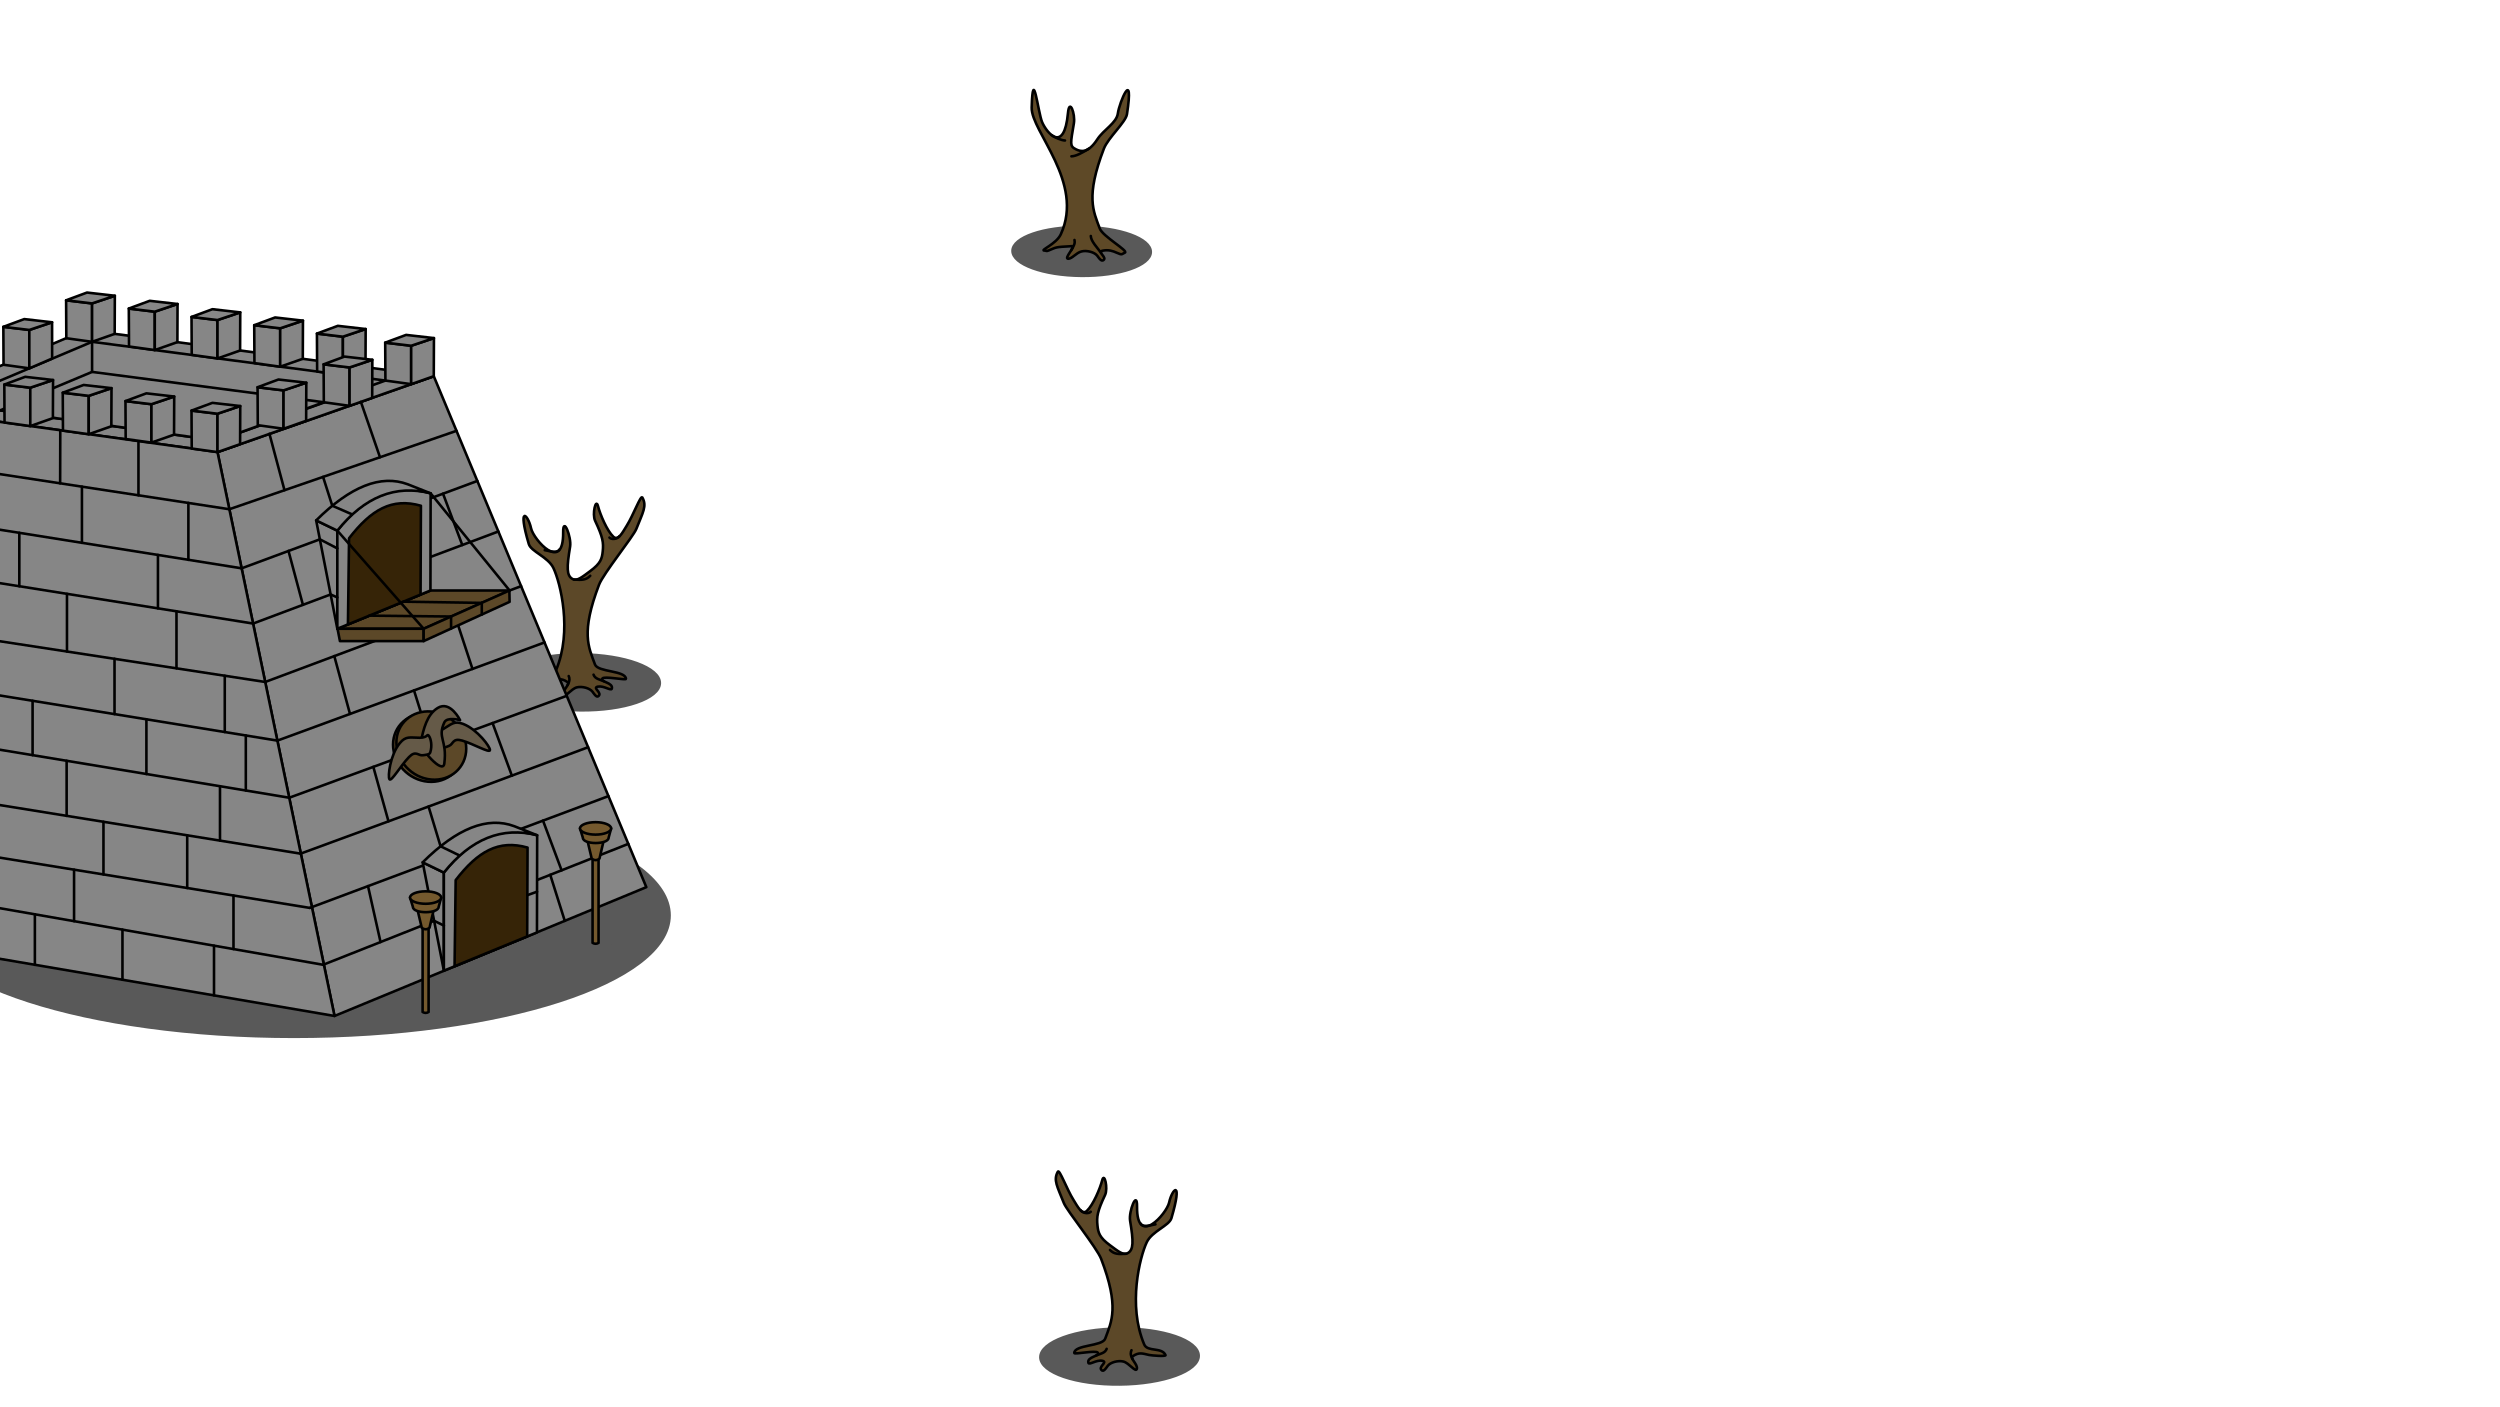
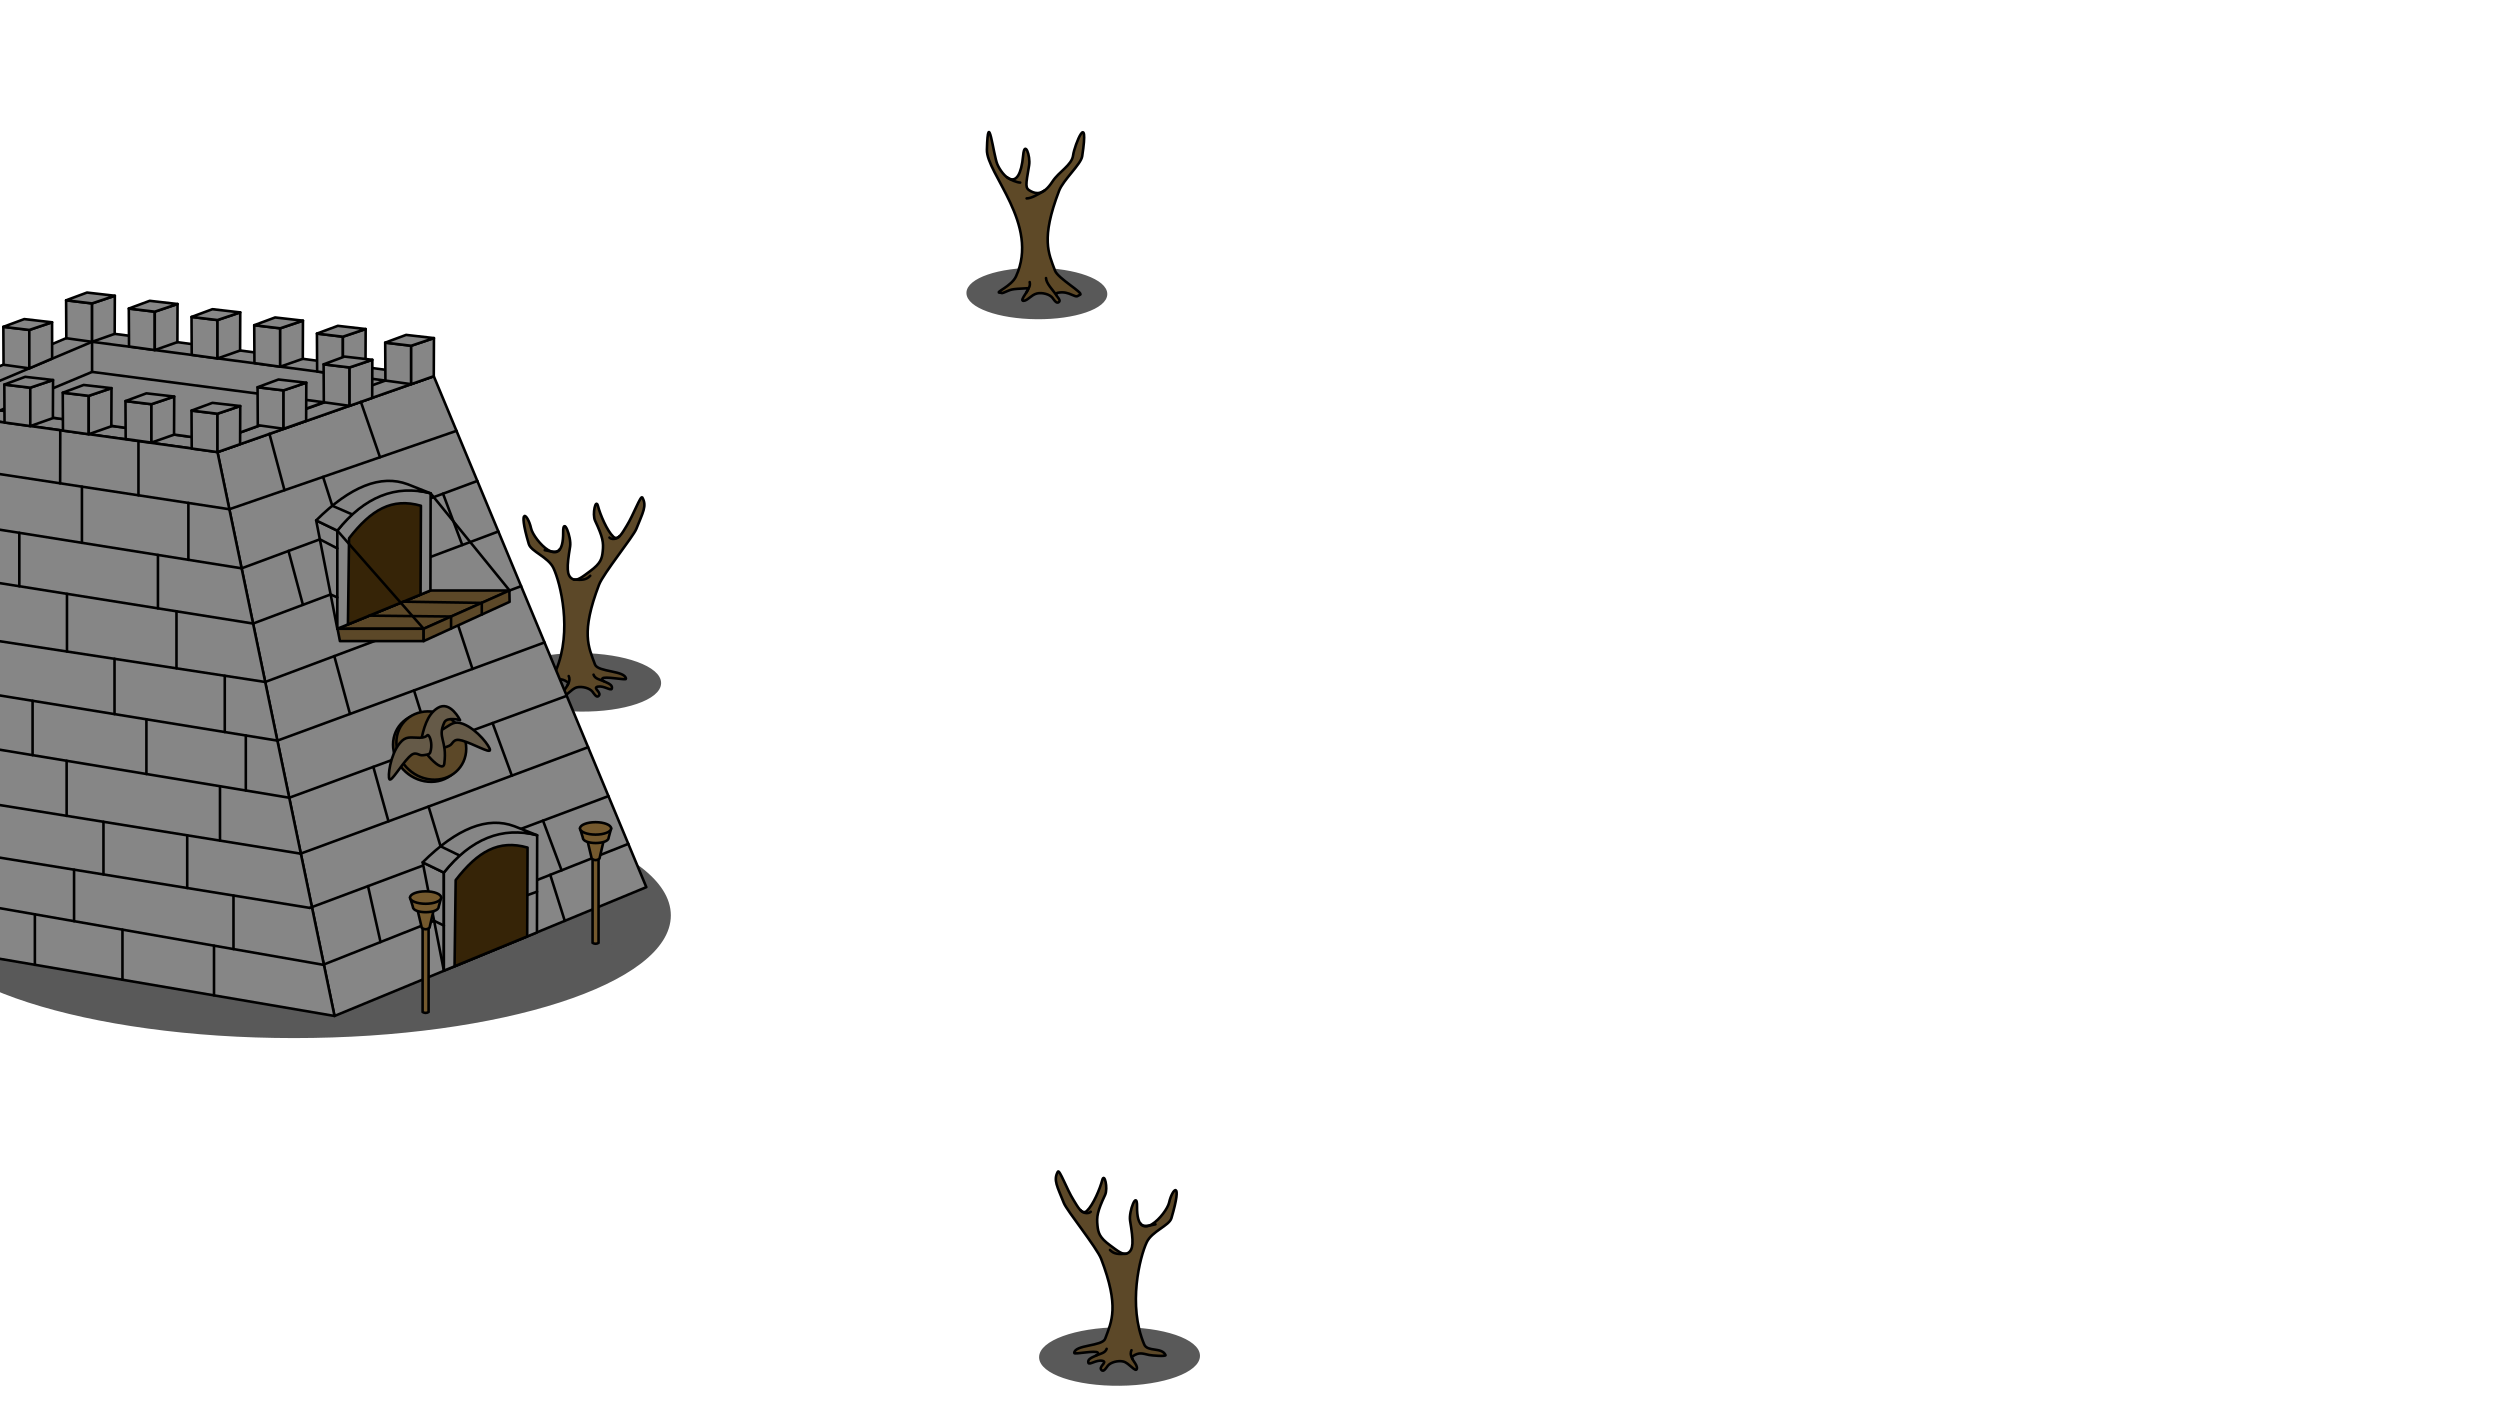
<svg xmlns="http://www.w3.org/2000/svg" viewBox="0 0 1920 1080" width="1920" height="1080">
  <defs>
    <clipPath id="artboard-sheet">
      <rect x="0" y="0" width="1920" height="1080" />
    </clipPath>
  </defs>
  <g clip-path="url(#artboard-sheet)">
    <g>
      <g transform="matrix(-0.9999491,0.01009279,0.01009279,0.9999491,1631.987,229.5887)">
        <path d="M1188.515,260.994 C1222.05,260.317 1249.484,269.39 1249.723,281.237 C1249.963,293.084 1222.917,303.257 1189.382,303.934 C1155.848,304.611 1128.414,295.538 1128.174,283.691 C1127.935,271.844 1154.981,261.671 1188.515,260.994 Z" transform="matrix(1,0,0,1,0,0)" fill="#595959" stroke-width="2" stroke="#595959" />
      </g>
      <g transform="matrix(-0.9999491,0.01009279,0.01009279,0.9999491,1631.987,229.5887)">
        <path d="M1145.004,165.058 C1139.773,152.21 1136.572,147.506 1140.161,140.973 C1141.339,138.827 1147.159,154.453 1152.379,162.584 C1155.483,167.418 1158.997,174.456 1162.73,170.88 C1167.567,166.247 1172.648,153.758 1174.292,147.179 C1175.892,140.773 1178.919,153.432 1176.606,158.472 C1170.752,171.226 1170.23,175.29 1170.975,181.95 C1171.611,187.638 1172.565,191.194 1180.791,197.111 C1186.699,201.362 1190.783,204.871 1194.191,203.13 C1199.087,200.63 1198.794,193.99 1196.005,178.144 C1194.734,170.922 1201.23,154.09 1201.228,167.158 C1201.225,198.781 1224.035,172.56 1225.837,163.826 C1228.126,152.736 1236.332,145.543 1227.717,175.824 C1226.043,181.708 1212.884,185.924 1208.933,194.562 C1203.85,205.673 1194.697,242.923 1207.8,273.021 C1210.39,278.971 1221.314,274.692 1224.273,281.041 C1224.821,282.217 1213.735,281.487 1211.604,281.041 C1206.665,280.006 1203.855,278.77 1199.083,282.167 C1196.752,283.826 1203.218,288.377 1202.333,291.833 C1201.548,294.901 1196.292,287.316 1191.917,286.292 C1187.958,285.365 1181.967,286.895 1179.828,289.888 C1179.47,290.388 1177.107,294.257 1175.75,293.417 C1171.575,290.83 1180.612,286.794 1175.767,285.888 C1171.133,285.021 1165.62,289.559 1165.068,287.561 C1163.738,282.741 1174.13,282.509 1172.262,279.689 C1170.889,277.615 1154.086,281.412 1154.133,280.139 C1154.374,273.613 1175.652,274.897 1177.8,268.888 C1182.597,255.47 1188.572,244.414 1174.064,207.609 C1170.748,199.198 1147.348,170.814 1145.004,165.058 Z" fill="#5c4828" stroke-width="2" stroke-linecap="round" stroke-linejoin="round" stroke="#000000" />
      </g>
      <g transform="matrix(-0.9999491,0.01009279,0.01009279,0.9999491,1631.987,229.5887)">
        <path d="M1171.043,281.854 C1174.602,280.332 1177.902,279.857 1178.995,276.679" fill="none" stroke-width="2" stroke-linecap="round" stroke-linejoin="round" stroke="#000000" />
      </g>
      <g transform="matrix(-0.9999491,0.01009279,0.01009279,0.9999491,1631.987,229.5887)">
        <path d="M1198.931,284.348 C1197.032,280.864 1197.419,279.129 1198.084,277.549" fill="none" stroke-width="2" stroke-linecap="round" stroke-linejoin="round" stroke="#000000" />
      </g>
      <g transform="matrix(-0.9999491,0.01009279,0.01009279,0.9999491,1631.987,229.5887)">
        <path d="M1193.28,203.47 C1187.035,204.108 1183.604,203.739 1180.791,200.699" transform="matrix(1,0,0,1,0,0)" fill="none" stroke-width="2" stroke-linecap="round" stroke-linejoin="round" stroke="#000000" />
      </g>
      <g transform="matrix(-0.9999491,0.01009279,0.01009279,0.9999491,1631.987,229.5887)">
        <path d="M1157.981,170.56 C1160.401,173.274 1164.517,172.93 1165.704,171.516" fill="none" stroke-width="2" stroke-linecap="round" stroke-linejoin="round" stroke="#000000" />
      </g>
      <g transform="matrix(-0.9999491,0.01009279,0.01009279,0.9999491,1631.987,229.5887)">
        <path d="M1215.507,180.681 C1211.115,181.621 1205.949,183.194 1204.119,180.242" transform="matrix(1,0,0,1,0,0)" fill="none" stroke-width="2" stroke-linecap="round" stroke-linejoin="round" stroke="#000000" />
      </g>
    </g>
    <g>
-       <g transform="matrix(-0.9999491,0.01009279,0.01009279,0.9999491,1371.216,-105.2202)">
+       <g transform="matrix(-0.9999491,0.01009279,0.01009279,0.9999491,1336.823,-72.89599)">
        <path d="M543.143,274.084 C572.433,273.531 596.383,281.486 596.579,291.833 C596.774,302.181 573.141,311.035 543.852,311.588 C514.563,312.142 490.612,304.186 490.416,293.839 C490.221,283.492 513.854,274.638 543.143,274.084 Z" fill="#595959" stroke-width="2" stroke="#595959" />
      </g>
-       <g transform="matrix(-0.9999491,0.01009279,0.01009279,0.9999491,1371.216,-105.2202)">
+       <g transform="matrix(-0.9999491,0.01009279,0.01009279,0.9999491,1336.823,-72.89599)">
        <path d="M507.624,187.8 C501.687,151.237 513.458,178.946 514.603,187.071 C515.659,194.555 525.61,199.388 530.645,206.967 C538,218.037 543.695,216.103 547.103,214.362 C551.999,211.862 551.246,210.208 548.458,194.362 C547.187,187.14 551.704,174.543 552.937,186.55 C556.166,218.008 569.395,201.55 572.833,193.321 C575.882,186.02 579.483,148.935 580.749,181.967 C581.452,200.286 540.593,239.803 559.381,279.566 C562.95,287.119 576.256,291.911 571.923,291.911 C570.484,291.911 570.986,292.692 568.954,291.911 C562.561,289.453 564.698,289.288 550.664,288.711 C547.805,288.594 557.498,298.336 553.914,298.378 C550.748,298.415 547.873,293.86 543.498,292.836 C539.539,291.91 533.548,293.44 531.409,296.432 C531.051,296.933 528.798,300.591 527.331,299.961 C522.92,298.069 532.193,293.339 527.348,292.432 C522.714,291.566 519.468,292.796 516.616,294.105 C512.074,296.191 512.897,295.2 510.28,294.105 C507.274,292.848 527.233,281.441 529.381,275.432 C534.178,262.015 540.154,250.959 525.645,214.154 C522.329,205.743 508.62,193.934 507.624,187.8 Z" fill="#5e4927" stroke-width="2" stroke-linecap="round" stroke-linejoin="round" stroke="#000000" />
      </g>
-       <g transform="matrix(-0.9999491,0.01009279,0.01009279,0.9999491,1371.216,-105.2202)">
+       <g transform="matrix(-0.9999491,0.01009279,0.01009279,0.9999491,1336.823,-72.89599)">
        <path d="M528.604,294.105 C531.097,290.438 536.348,285.066 536.348,281.066" fill="none" stroke-width="2" stroke-linecap="round" stroke-linejoin="round" stroke="#000000" />
      </g>
-       <g transform="matrix(-0.9999491,0.01009279,0.01009279,0.9999491,1371.216,-105.2202)">
+       <g transform="matrix(-0.9999491,0.01009279,0.01009279,0.9999491,1336.823,-72.89599)">
        <path d="M551.513,291.911 C549.36,288.045 548.37,287.037 548.914,284.003" fill="none" stroke-width="2" stroke-linecap="round" stroke-linejoin="round" stroke="#000000" />
      </g>
-       <g transform="matrix(-0.9999491,0.01009279,0.01009279,0.9999491,1371.216,-105.2202)">
+       <g transform="matrix(-0.9999491,0.01009279,0.01009279,0.9999491,1336.823,-72.89599)">
        <path d="M555.431,207.516 C557.762,207.507 563.251,205.275 565.596,203.313" transform="matrix(1,0,0,1,0,0)" fill="none" stroke-width="2" stroke-linecap="round" stroke-linejoin="round" stroke="#000000" />
      </g>
-       <g transform="matrix(-0.9999491,0.01009279,0.01009279,0.9999491,1371.216,-105.2202)">
+       <g transform="matrix(-0.9999491,0.01009279,0.01009279,0.9999491,1336.823,-72.89599)">
        <path d="M536.994,213.91 C542.19,217.117 547.214,219.732 550.614,219.732" fill="none" stroke-width="2" stroke-linecap="round" stroke-linejoin="round" stroke="#000000" />
      </g>
    </g>
    <g>
      <g transform="matrix(-0.9999491,0.01009279,0.01009279,0.9999491,1732.241,747.3511)">
        <path d="M875.363,264.155 C841.822,264.155 814.576,273.78 814.576,285.629 C814.576,297.478 841.822,307.103 875.363,307.103 C908.904,307.103 936.15,297.478 936.15,285.629 C936.15,273.78 908.904,264.155 875.363,264.155 Z" transform="matrix(1,0,0,1,0,0)" fill="#595959" stroke-width="2" stroke="#595959" />
      </g>
      <g transform="matrix(-0.9999491,0.01009279,0.01009279,0.9999491,1732.241,747.3511)">
        <path d="M916.929,167.36 C921.9,154.409 925.005,149.641 921.285,143.182 C920.064,141.061 914.561,156.801 909.505,165.035 C906.499,169.931 903.129,177.038 899.324,173.538 C894.395,169.005 889.062,156.62 887.287,150.075 C885.557,143.703 882.786,156.421 885.201,161.414 C891.311,174.046 891.915,178.1 891.304,184.773 C890.783,190.472 889.901,194.047 881.797,200.129 C875.976,204.498 871.964,208.089 868.521,206.418 C863.575,204.017 863.734,197.372 866.202,181.473 C867.327,174.226 860.494,157.53 860.759,170.594 C861.401,202.211 838.065,176.456 836.087,167.76 C833.576,156.718 825.226,149.692 834.45,179.794 C836.243,185.642 849.484,189.592 853.609,198.149 C858.915,209.154 868.818,246.213 856.325,276.568 C853.855,282.57 842.848,278.512 840.017,284.919 C839.493,286.106 850.562,285.153 852.684,284.663 C857.601,283.529 860.386,282.237 865.225,285.536 C867.589,287.149 861.216,291.829 862.17,295.267 C863.018,298.317 868.12,290.628 872.473,289.516 C876.412,288.51 882.433,289.918 884.632,292.867 C885,293.36 887.441,297.181 888.78,296.313 C892.902,293.643 883.785,289.79 888.612,288.786 C893.227,287.826 898.831,292.251 899.342,290.243 C900.574,285.398 890.18,285.375 891.99,282.518 C893.322,280.416 910.198,283.874 910.125,282.602 C909.752,276.082 888.505,277.795 886.236,271.83 C881.169,258.513 874.971,247.58 888.734,210.489 C891.879,202.013 914.702,173.162 916.929,167.36 Z" transform="matrix(1,0,0,1,0,0)" fill="#5c4828" stroke-width="2" stroke-linecap="round" stroke-linejoin="round" stroke="#000000" />
      </g>
      <g transform="matrix(-0.9999491,0.01009279,0.01009279,0.9999491,1732.241,747.3511)">
        <path d="M893.253,284.657 C889.664,283.208 886.355,282.8 885.198,279.645" transform="matrix(1,0,0,1,0,0)" fill="none" stroke-width="2" stroke-linecap="round" stroke-linejoin="round" stroke="#000000" />
      </g>
      <g transform="matrix(-0.9999491,0.01009279,0.01009279,0.9999491,1732.241,747.3511)">
        <path d="M865.421,287.714 C867.249,284.193 866.827,282.466 866.131,280.899" transform="matrix(1,0,0,1,0,0)" fill="none" stroke-width="2" stroke-linecap="round" stroke-linejoin="round" stroke="#000000" />
      </g>
      <g transform="matrix(-0.9999491,0.01009279,0.01009279,0.9999491,1732.241,747.3511)">
        <path d="M869.438,206.738 C875.695,207.251 879.118,206.812 881.869,203.716" transform="matrix(1,0,0,1,0,0)" fill="none" stroke-width="2" stroke-linecap="round" stroke-linejoin="round" stroke="#000000" />
      </g>
      <g transform="matrix(-0.9999491,0.01009279,0.01009279,0.9999491,1732.241,747.3511)">
        <path d="M904.066,173.122 C901.701,175.885 897.579,175.624 896.364,174.235" transform="matrix(1,0,0,1,0,0)" fill="none" stroke-width="2" stroke-linecap="round" stroke-linejoin="round" stroke="#000000" />
      </g>
      <g transform="matrix(-0.9999491,0.01009279,0.01009279,0.9999491,1732.241,747.3511)">
        <path d="M846.756,184.403 C851.166,185.254 856.363,186.723 858.133,183.734" transform="matrix(1,0,0,1,0,0)" fill="none" stroke-width="2" stroke-linecap="round" stroke-linejoin="round" stroke="#000000" />
      </g>
    </g>
    <g>
      <path d="M225.769,609.749 C384.926,609.749 514.21,651.545 514.21,702.999 C514.21,754.454 384.926,796.25 225.769,796.25 C66.611,796.25 -62.672,754.454 -62.672,702.999 C-62.672,651.545 66.611,609.749 225.769,609.749 Z" transform="matrix(1,0,0,1,0,0)" fill="#595959" stroke-width="2" stroke="#595959" />
    </g>
    <g>
      <path d="M167.032,347.214 L333.139,288.935 L496.372,681.335 L256.905,780.268 L167.032,347.214 Z" transform="matrix(1,0,0,1,0,0)" fill="#868686" stroke-width="2" stroke-linecap="round" stroke-linejoin="round" stroke="#000000" />
    </g>
    <g>
      <path d="M167.032,347.214 L-76.458,313.373 L65.667,253.439 L333.139,288.935 L167.032,347.214 Z" transform="matrix(1,0,0,1,0,0)" fill="#868686" stroke-width="2" stroke-linecap="round" stroke-linejoin="round" stroke="#000000" />
    </g>
    <g>
      <path d="M167.032,338.393 L-40.667,309.534 L70.716,262.505 L295.995,292.274 L167.032,338.393 Z" fill="#868686" stroke-width="2" stroke-linecap="round" stroke-linejoin="round" stroke="#000000" />
    </g>
    <g>
      <path d="M167.032,338.393 L-0,315.185 L70.716,285.625 L248.693,308.932 L167.032,338.393 Z" transform="matrix(1,0,0,1,0,0)" fill="#868686" stroke-width="2" stroke-linecap="round" stroke-linejoin="round" stroke="#000000" />
    </g>
    <g>
      <path d="M167.032,347.214 L-76.458,313.373 L-76.458,723.33 L256.905,780.268 L167.032,347.214 Z" transform="matrix(1,0,0,1,0,0)" fill="#868686" stroke-width="2" stroke-linecap="round" stroke-linejoin="round" stroke="#000000" />
    </g>
    <g>
      <path d="M243.4,256.183 L263.348,258.585 L263.348,288.065 L243.56,285.315 L243.4,256.183 Z" transform="matrix(1,0,0,1,0,0)" fill="#868686" stroke-width="2" stroke-linecap="round" stroke-linejoin="round" stroke="#000000" />
    </g>
    <g>
      <path d="M280.829,252.691 L263.348,258.585 L263.348,288.065 L280.706,281.974 L280.829,252.691 Z" transform="matrix(1,0,0,1,0,0)" fill="#868686" stroke-width="2" stroke-linecap="round" stroke-linejoin="round" stroke="#000000" />
    </g>
    <g>
      <path d="M280.829,252.691 L263.348,258.585 L243.4,256.183 L259.459,250.239 L280.829,252.691 Z" transform="matrix(1,0,0,1,0,0)" fill="#868686" stroke-width="2" stroke-linecap="round" stroke-linejoin="round" stroke="#000000" />
    </g>
    <g>
      <path d="M195.242,249.746 L215.19,252.148 L215.19,281.628 L195.403,278.878 L195.242,249.746 Z" transform="matrix(1,0,0,1,0,0)" fill="#868686" stroke-width="2" stroke-linecap="round" stroke-linejoin="round" stroke="#000000" />
    </g>
    <g>
      <path d="M232.671,246.254 L215.19,252.148 L215.19,281.628 L232.548,275.538 L232.671,246.254 Z" transform="matrix(1,0,0,1,0,0)" fill="#868686" stroke-width="2" stroke-linecap="round" stroke-linejoin="round" stroke="#000000" />
    </g>
    <g>
      <path d="M232.671,246.254 L215.19,252.148 L195.242,249.746 L211.301,243.803 L232.671,246.254 Z" transform="matrix(1,0,0,1,0,0)" fill="#868686" stroke-width="2" stroke-linecap="round" stroke-linejoin="round" stroke="#000000" />
    </g>
    <g>
      <path d="M147.084,243.404 L167.032,245.807 L167.032,275.286 L147.245,272.536 L147.084,243.404 Z" transform="matrix(1,0,0,1,0,0)" fill="#868686" stroke-width="2" stroke-linecap="round" stroke-linejoin="round" stroke="#000000" />
    </g>
    <g>
      <path d="M184.513,239.912 L167.032,245.807 L167.032,275.286 L184.39,269.196 L184.513,239.912 Z" transform="matrix(1,0,0,1,0,0)" fill="#868686" stroke-width="2" stroke-linecap="round" stroke-linejoin="round" stroke="#000000" />
    </g>
    <g>
      <path d="M184.513,239.912 L167.032,245.807 L147.084,243.404 L163.143,237.461 L184.513,239.912 Z" transform="matrix(1,0,0,1,0,0)" fill="#868686" stroke-width="2" stroke-linecap="round" stroke-linejoin="round" stroke="#000000" />
    </g>
    <g>
      <path d="M295.834,263.143 L315.782,265.545 L315.782,295.025 L295.995,292.274 L295.834,263.143 Z" transform="matrix(1,0,0,1,0,0)" fill="#868686" stroke-width="2" stroke-linecap="round" stroke-linejoin="round" stroke="#000000" />
    </g>
    <g>
      <path d="M333.263,259.651 L315.782,265.545 L315.782,295.025 L333.14,288.934 L333.263,259.651 Z" transform="matrix(1,0,0,1,0,0)" fill="#868686" stroke-width="2" stroke-linecap="round" stroke-linejoin="round" stroke="#000000" />
    </g>
    <g>
      <path d="M333.263,259.651 L315.782,265.545 L295.834,263.143 L311.893,257.199 L333.263,259.651 Z" transform="matrix(1,0,0,1,0,0)" fill="#868686" stroke-width="2" stroke-linecap="round" stroke-linejoin="round" stroke="#000000" />
    </g>
    <g>
      <path d="M147.084,315.332 L167.032,317.735 L167.032,347.214 L147.245,344.464 L147.084,315.332 Z" transform="matrix(1,0,0,1,0,0)" fill="#868686" stroke-width="2" stroke-linecap="round" stroke-linejoin="round" stroke="#000000" />
    </g>
    <g>
      <path d="M184.513,311.84 L167.032,317.735 L167.032,347.214 L184.39,341.124 L184.513,311.84 Z" transform="matrix(1,0,0,1,0,0)" fill="#868686" stroke-width="2" stroke-linecap="round" stroke-linejoin="round" stroke="#000000" />
    </g>
    <g>
      <path d="M184.513,311.84 L167.032,317.735 L147.084,315.332 L163.143,309.389 L184.513,311.84 Z" transform="matrix(1,0,0,1,0,0)" fill="#868686" stroke-width="2" stroke-linecap="round" stroke-linejoin="round" stroke="#000000" />
    </g>
    <g>
      <path d="M248.532,279.8 L268.48,282.202 L268.48,311.682 L248.693,308.932 L248.532,279.8 Z" transform="matrix(1,0,0,1,0,0)" fill="#868686" stroke-width="2" stroke-linecap="round" stroke-linejoin="round" stroke="#000000" />
    </g>
    <g>
      <path d="M285.962,276.308 L268.48,282.202 L268.48,311.682 L285.839,305.591 L285.962,276.308 Z" transform="matrix(1,0,0,1,0,0)" fill="#868686" stroke-width="2" stroke-linecap="round" stroke-linejoin="round" stroke="#000000" />
    </g>
    <g>
      <path d="M285.962,276.308 L268.48,282.202 L248.532,279.8 L264.592,273.856 L285.962,276.308 Z" transform="matrix(1,0,0,1,0,0)" fill="#868686" stroke-width="2" stroke-linecap="round" stroke-linejoin="round" stroke="#000000" />
    </g>
    <g>
      <path d="M197.808,297.401 L217.756,299.804 L217.756,329.283 L197.969,326.533 L197.808,297.401 Z" transform="matrix(1,0,0,1,0,0)" fill="#868686" stroke-width="2" stroke-linecap="round" stroke-linejoin="round" stroke="#000000" />
    </g>
    <g>
      <path d="M235.238,293.909 L217.756,299.804 L217.756,329.283 L235.114,323.193 L235.238,293.909 Z" transform="matrix(1,0,0,1,0,0)" fill="#868686" stroke-width="2" stroke-linecap="round" stroke-linejoin="round" stroke="#000000" />
    </g>
    <g>
      <path d="M235.238,293.909 L217.756,299.804 L197.808,297.401 L213.867,291.458 L235.238,293.909 Z" transform="matrix(1,0,0,1,0,0)" fill="#868686" stroke-width="2" stroke-linecap="round" stroke-linejoin="round" stroke="#000000" />
    </g>
    <g>
      <path d="M96.359,308.026 L116.308,310.429 L116.308,339.908 L96.52,337.158 L96.359,308.026 Z" transform="matrix(1,0,0,1,0,0)" fill="#868686" stroke-width="2" stroke-linecap="round" stroke-linejoin="round" stroke="#000000" />
    </g>
    <g>
      <path d="M133.789,304.534 L116.308,310.429 L116.308,339.908 L133.666,333.818 L133.789,304.534 Z" transform="matrix(1,0,0,1,0,0)" fill="#868686" stroke-width="2" stroke-linecap="round" stroke-linejoin="round" stroke="#000000" />
    </g>
    <g>
      <path d="M133.789,304.534 L116.308,310.429 L96.359,308.026 L112.419,302.083 L133.789,304.534 Z" transform="matrix(1,0,0,1,0,0)" fill="#868686" stroke-width="2" stroke-linecap="round" stroke-linejoin="round" stroke="#000000" />
    </g>
    <g>
      <path d="M48.201,301.589 L68.15,303.992 L68.15,333.471 L48.362,330.721 L48.201,301.589 Z" transform="matrix(1,0,0,1,0,0)" fill="#868686" stroke-width="2" stroke-linecap="round" stroke-linejoin="round" stroke="#000000" />
    </g>
    <g>
      <path d="M85.631,298.097 L68.15,303.992 L68.15,333.471 L85.508,327.381 L85.631,298.097 Z" transform="matrix(1,0,0,1,0,0)" fill="#868686" stroke-width="2" stroke-linecap="round" stroke-linejoin="round" stroke="#000000" />
    </g>
    <g>
      <path d="M85.631,298.097 L68.15,303.992 L48.201,301.589 L64.261,295.646 L85.631,298.097 Z" transform="matrix(1,0,0,1,0,0)" fill="#868686" stroke-width="2" stroke-linecap="round" stroke-linejoin="round" stroke="#000000" />
    </g>
    <g>
      <path d="M3.314,295.339 L23.262,297.742 L23.262,327.221 L3.475,324.471 L3.314,295.339 Z" transform="matrix(1,0,0,1,0,0)" fill="#868686" stroke-width="2" stroke-linecap="round" stroke-linejoin="round" stroke="#000000" />
    </g>
    <g>
      <path d="M40.744,291.847 L23.262,297.742 L23.262,327.221 L40.62,321.131 L40.744,291.847 Z" transform="matrix(1,0,0,1,0,0)" fill="#868686" stroke-width="2" stroke-linecap="round" stroke-linejoin="round" stroke="#000000" />
    </g>
    <g>
      <path d="M40.744,291.847 L23.262,297.742 L3.314,295.339 L19.373,289.396 L40.744,291.847 Z" transform="matrix(1,0,0,1,0,0)" fill="#868686" stroke-width="2" stroke-linecap="round" stroke-linejoin="round" stroke="#000000" />
    </g>
    <g>
      <path d="M98.926,236.965 L118.874,239.367 L118.874,268.847 L99.087,266.096 L98.926,236.965 Z" transform="matrix(1,0,0,1,0,0)" fill="#868686" stroke-width="2" stroke-linecap="round" stroke-linejoin="round" stroke="#000000" />
    </g>
    <g>
      <path d="M136.356,233.473 L118.874,239.367 L118.874,268.847 L136.232,262.756 L136.356,233.473 Z" transform="matrix(1,0,0,1,0,0)" fill="#868686" stroke-width="2" stroke-linecap="round" stroke-linejoin="round" stroke="#000000" />
    </g>
    <g>
      <path d="M136.356,233.473 L118.874,239.367 L98.926,236.965 L114.985,231.021 L136.356,233.473 Z" transform="matrix(1,0,0,1,0,0)" fill="#868686" stroke-width="2" stroke-linecap="round" stroke-linejoin="round" stroke="#000000" />
    </g>
    <g>
      <path d="M50.768,230.623 L70.716,233.025 L70.716,262.505 L50.929,259.755 L50.768,230.623 Z" transform="matrix(1,0,0,1,0,0)" fill="#868686" stroke-width="2" stroke-linecap="round" stroke-linejoin="round" stroke="#000000" />
    </g>
    <g>
      <path d="M88.198,227.131 L70.716,233.025 L70.716,262.505 L88.074,256.415 L88.198,227.131 Z" transform="matrix(1,0,0,1,0,0)" fill="#868686" stroke-width="2" stroke-linecap="round" stroke-linejoin="round" stroke="#000000" />
    </g>
    <g>
      <path d="M88.198,227.131 L70.716,233.025 L50.768,230.623 L66.827,224.68 L88.198,227.131 Z" transform="matrix(1,0,0,1,0,0)" fill="#868686" stroke-width="2" stroke-linecap="round" stroke-linejoin="round" stroke="#000000" />
    </g>
    <g>
      <path d="M2.567,251.001 L22.515,253.404 L22.515,282.883 L2.728,280.133 L2.567,251.001 Z" transform="matrix(1,0,0,1,0,0)" fill="#868686" stroke-width="2" stroke-linecap="round" stroke-linejoin="round" stroke="#000000" />
    </g>
    <g>
      <path d="M39.997,247.51 L22.515,253.404 L22.515,282.883 L40.04,275.351 L39.997,247.51 Z" transform="matrix(1,0,0,1,0,0)" fill="#868686" stroke-width="2" stroke-linecap="round" stroke-linejoin="round" stroke="#000000" />
    </g>
    <g>
      <path d="M39.997,247.51 L22.515,253.404 L2.567,251.001 L18.626,245.058 L39.997,247.51 Z" transform="matrix(1,0,0,1,0,0)" fill="#868686" stroke-width="2" stroke-linecap="round" stroke-linejoin="round" stroke="#000000" />
    </g>
    <g>
      <path d="M-24.092,264.247 L-4.144,266.649 L-4.144,296.129 L-23.931,293.378 L-24.092,264.247 Z" transform="matrix(1,0,0,1,0,0)" fill="#868686" stroke-width="2" stroke-linecap="round" stroke-linejoin="round" stroke="#000000" />
    </g>
    <g>
      <path d="M70.716,262.505 L70.716,285.625" fill="#969696" stroke-width="2" stroke-linecap="round" stroke-linejoin="round" stroke="#000000" />
    </g>
    <g>
      <path d="M0,364.131 L176.138,391.09" fill="none" stroke-width="2" stroke-linecap="round" stroke-linejoin="round" stroke="#000000" />
    </g>
    <g>
      <path d="M350.586,330.876 L176.138,391.09" fill="none" stroke-width="2" stroke-linecap="round" stroke-linejoin="round" stroke="#000000" />
    </g>
    <g>
      <path d="M0,406.846 L185.555,436.468" fill="none" stroke-width="2" stroke-linecap="round" stroke-linejoin="round" stroke="#000000" />
    </g>
    <g>
      <path d="M366.598,369.369 L185.555,436.468" fill="none" stroke-width="2" stroke-linecap="round" stroke-linejoin="round" stroke="#000000" />
    </g>
    <g>
      <path d="M0,447.873 L194.358,478.885" fill="none" stroke-width="2" stroke-linecap="round" stroke-linejoin="round" stroke="#000000" />
    </g>
    <g>
      <path d="M382.738,408.169 L194.358,478.885" fill="none" stroke-width="2" stroke-linecap="round" stroke-linejoin="round" stroke="#000000" />
    </g>
    <g>
      <path d="M0,492.486 L203.67,523.755" fill="none" stroke-width="2" stroke-linecap="round" stroke-linejoin="round" stroke="#000000" />
    </g>
    <g>
      <path d="M400.209,450.168 L203.67,523.755" fill="none" stroke-width="2" stroke-linecap="round" stroke-linejoin="round" stroke="#000000" />
    </g>
    <g>
      <path d="M0,534.146 L213.017,568.795" fill="none" stroke-width="2" stroke-linecap="round" stroke-linejoin="round" stroke="#000000" />
    </g>
    <g>
      <path d="M418.191,493.393 L213.017,568.795" fill="none" stroke-width="2" stroke-linecap="round" stroke-linejoin="round" stroke="#000000" />
    </g>
    <g>
      <path d="M-0,575.807 L222.119,612.65" fill="none" stroke-width="2" stroke-linecap="round" stroke-linejoin="round" stroke="#000000" />
    </g>
    <g>
      <path d="M435.247,534.396 L222.119,612.65" fill="none" stroke-width="2" stroke-linecap="round" stroke-linejoin="round" stroke="#000000" />
    </g>
    <g>
      <path d="M-0,658.705 L237.885,697.266" fill="none" stroke-width="2" stroke-linecap="round" stroke-linejoin="round" stroke="#000000" />
    </g>
    <g>
      <path d="M467.288,611.419 L237.885,697.266" fill="none" stroke-width="2" stroke-linecap="round" stroke-linejoin="round" stroke="#000000" />
    </g>
    <g>
      <path d="M0,697.518 L248.148,740.948" fill="none" stroke-width="2" stroke-linecap="round" stroke-linejoin="round" stroke="#000000" />
    </g>
    <g>
      <path d="M482.543,648.092 L248.148,740.948" fill="none" stroke-width="2" stroke-linecap="round" stroke-linejoin="round" stroke="#000000" />
    </g>
    <g>
      <path d="M-0,618.311 L230.802,655.599" fill="none" stroke-width="2" stroke-linecap="round" stroke-linejoin="round" stroke="#000000" />
    </g>
    <g>
      <path d="M451.666,573.866 C336.965,616.789 230.802,655.599 230.802,655.599" fill="none" stroke-width="2" stroke-linecap="round" stroke-linejoin="round" stroke="#000000" />
    </g>
    <g>
      <path d="M46.294,330.434 L46.185,371.2" fill="none" stroke-width="2" stroke-linecap="round" stroke-linejoin="round" stroke="#000000" />
    </g>
    <g>
      <path d="M106.334,339.908 L106.334,380.406" fill="none" stroke-width="2" stroke-linecap="round" stroke-linejoin="round" stroke="#000000" />
    </g>
    <g>
      <path d="M144.677,386.275 L144.677,429.942" fill="none" stroke-width="2" stroke-linecap="round" stroke-linejoin="round" stroke="#000000" />
    </g>
    <g>
      <path d="M62.921,373.762 L62.921,416.891" fill="none" stroke-width="2" stroke-linecap="round" stroke-linejoin="round" stroke="#000000" />
    </g>
    <g>
      <path d="M14.841,409.215 L14.841,450.241" fill="none" stroke-width="2" stroke-linecap="round" stroke-linejoin="round" stroke="#000000" />
    </g>
    <g>
      <path d="M121.299,426.21 L121.299,467.228" fill="none" stroke-width="2" stroke-linecap="round" stroke-linejoin="round" stroke="#000000" />
    </g>
    <g>
      <path d="M51.437,456.08 L51.437,500.383" fill="none" stroke-width="2" stroke-linecap="round" stroke-linejoin="round" stroke="#000000" />
    </g>
    <g>
      <path d="M135.538,469.5 L135.538,513.295" fill="none" stroke-width="2" stroke-linecap="round" stroke-linejoin="round" stroke="#000000" />
    </g>
    <g>
      <path d="M87.952,505.989 L87.952,548.452" fill="none" stroke-width="2" stroke-linecap="round" stroke-linejoin="round" stroke="#000000" />
    </g>
    <g>
      <path d="M172.622,518.989 L172.622,562.224" fill="none" stroke-width="2" stroke-linecap="round" stroke-linejoin="round" stroke="#000000" />
    </g>
    <g>
      <path d="M25.025,538.217 L25.025,579.958" fill="none" stroke-width="2" stroke-linecap="round" stroke-linejoin="round" stroke="#000000" />
    </g>
    <g>
      <path d="M112.437,552.435 L112.437,594.457" fill="none" stroke-width="2" stroke-linecap="round" stroke-linejoin="round" stroke="#000000" />
    </g>
    <g>
      <path d="M188.783,564.853 L188.783,607.12" fill="none" stroke-width="2" stroke-linecap="round" stroke-linejoin="round" stroke="#000000" />
    </g>
    <g>
      <path d="M168.953,603.831 L168.953,645.607" fill="none" stroke-width="2" stroke-linecap="round" stroke-linejoin="round" stroke="#000000" />
    </g>
    <g>
      <path d="M51.17,584.294 L51.17,626.578" fill="none" stroke-width="2" stroke-linecap="round" stroke-linejoin="round" stroke="#000000" />
    </g>
    <g>
      <path d="M79.462,631.148 L79.462,671.586" fill="none" stroke-width="2" stroke-linecap="round" stroke-linejoin="round" stroke="#000000" />
    </g>
    <g>
      <path d="M143.778,641.539 L143.778,682.011" fill="none" stroke-width="2" stroke-linecap="round" stroke-linejoin="round" stroke="#000000" />
    </g>
    <g>
      <path d="M179.32,687.773 L179.32,728.902" fill="none" stroke-width="2" stroke-linecap="round" stroke-linejoin="round" stroke="#000000" />
    </g>
    <g>
      <path d="M56.881,667.925 L56.881,707.473" fill="none" stroke-width="2" stroke-linecap="round" stroke-linejoin="round" stroke="#000000" />
    </g>
    <g>
      <path d="M26.778,702.204 L26.778,740.963" fill="none" stroke-width="2" stroke-linecap="round" stroke-linejoin="round" stroke="#000000" />
    </g>
    <g>
      <path d="M94.049,713.978 L94.049,752.453" fill="none" stroke-width="2" stroke-linecap="round" stroke-linejoin="round" stroke="#000000" />
    </g>
    <g>
      <path d="M164.362,726.284 L164.362,764.462" fill="none" stroke-width="2" stroke-linecap="round" stroke-linejoin="round" stroke="#000000" />
    </g>
    <g>
      <path d="M206.936,333.213 L218.489,376.472" fill="none" stroke-width="2" stroke-linecap="round" stroke-linejoin="round" stroke="#000000" />
    </g>
    <g>
      <path d="M277.159,308.637 L291.836,351.155" fill="none" stroke-width="2" stroke-linecap="round" stroke-linejoin="round" stroke="#000000" />
    </g>
    <g>
      <path d="M248.115,366.246 L255.196,388.425" fill="none" stroke-width="2" stroke-linecap="round" stroke-linejoin="round" stroke="#000000" />
    </g>
    <g>
      <path d="M340.237,379.139 L355.038,418.567" fill="none" stroke-width="2" stroke-linecap="round" stroke-linejoin="round" stroke="#000000" />
    </g>
    <g>
      <path d="M221.569,423.12 L232.641,464.514" fill="none" stroke-width="2" stroke-linecap="round" stroke-linejoin="round" stroke="#000000" />
    </g>
    <g>
      <path d="M256.74,503.885 L268.789,548.299" fill="none" stroke-width="2" stroke-linecap="round" stroke-linejoin="round" stroke="#000000" />
    </g>
    <g>
      <path d="M351.846,480.268 L362.862,513.726" fill="none" stroke-width="2" stroke-linecap="round" stroke-linejoin="round" stroke="#000000" />
    </g>
    <g>
      <path d="M317.948,530.232 L331.243,572.583" fill="none" stroke-width="2" stroke-linecap="round" stroke-linejoin="round" stroke="#000000" />
    </g>
    <g>
      <path d="M378.291,555.308 L393.122,595.7" fill="none" stroke-width="2" stroke-linecap="round" stroke-linejoin="round" stroke="#000000" />
    </g>
    <g>
      <path d="M286.703,588.937 L298.353,630.78" fill="none" stroke-width="2" stroke-linecap="round" stroke-linejoin="round" stroke="#000000" />
    </g>
    <g>
      <path d="M282.623,680.524 L292.246,723.479" fill="none" stroke-width="2" stroke-linecap="round" stroke-linejoin="round" stroke="#000000" />
    </g>
    <g>
      <path d="M329.128,619.421 L338.351,649.947" fill="none" stroke-width="2" stroke-linecap="round" stroke-linejoin="round" stroke="#000000" />
    </g>
    <g>
      <path d="M417.023,630.229 L431.304,668.391" fill="none" stroke-width="2" stroke-linecap="round" stroke-linejoin="round" stroke="#000000" />
    </g>
    <g>
      <path d="M422.583,671.846 L433.746,707.208" fill="none" stroke-width="2" stroke-linecap="round" stroke-linejoin="round" stroke="#000000" />
    </g>
    <g>
      <path d="M324.625,662.27 L340.886,670.142 L340.886,745.489 C340.886,745.489 324.625,662.27 324.625,662.27 Z" fill="#868686" stroke-width="2" stroke-linecap="round" stroke-linejoin="round" stroke="#000000" />
    </g>
    <g>
      <path d="M340.886,670.142 C361.618,643.331 385.504,633.777 412.542,641.479 L412.392,716.114 L340.886,745.489 L340.886,670.142 Z" fill="#868686" stroke-width="2" stroke-linecap="round" stroke-linejoin="round" stroke="#000000" />
    </g>
    <g>
      <path d="M324.625,662.27 C350.966,636.08 374.411,626.83 394.958,634.52 L412.542,641.479 C385.644,634.585 361.759,644.14 340.886,670.142 L324.625,662.27 Z" fill="#868686" stroke-width="2" stroke-linecap="round" stroke-linejoin="round" stroke="#000000" />
    </g>
    <g>
      <path d="M330.725,453.512 L391.375,453.512 L325.365,482.887 L259.219,482.887 L330.725,453.512 Z" fill="#5c4828" stroke-width="2" stroke-linecap="round" stroke-linejoin="round" stroke="#000000" />
    </g>
    <g>
      <path d="M259.219,482.887 L325.365,482.887 L325.365,492.366 L261.067,492.366 L259.219,482.887 Z" fill="#5c4828" stroke-width="2" stroke-linecap="round" stroke-linejoin="round" stroke="#000000" />
    </g>
    <g>
      <path d="M391.198,453.512 L325.365,482.887 L325.365,492.366 L391.375,462.21 L391.198,453.512 Z" fill="#5c4828" stroke-width="2" stroke-linecap="round" stroke-linejoin="round" stroke="#000000" />
    </g>
    <g>
      <path d="M242.807,399.668 L259.068,407.54 L259.068,482.887 C259.068,482.887 242.807,399.668 242.807,399.668 Z" fill="#868686" stroke-width="2" stroke-linecap="round" stroke-linejoin="round" stroke="#000000" />
    </g>
    <g>
      <path d="M259.068,407.54 C279.801,380.729 303.686,371.175 330.724,378.876 L330.574,453.512 L259.068,482.887 L259.068,407.54 Z" fill="#868686" stroke-width="2" stroke-linecap="round" stroke-linejoin="round" stroke="#000000" />
    </g>
    <g>
      <path d="M242.807,399.668 C269.148,373.478 292.593,364.228 313.141,371.918 L330.724,378.876 C303.826,371.983 279.941,381.538 259.068,407.54 L242.807,399.668 Z" fill="#868686" stroke-width="2" stroke-linecap="round" stroke-linejoin="round" stroke="#000000" />
    </g>
    <g>
      <path d="M268.067,413.4 C285.126,391.339 301.019,382.083 323.267,388.42 L322.99,456.627 L267.21,479.542 L268.067,413.4 Z" transform="matrix(1,0,0,1,0,0)" fill="#362407" stroke-width="2" stroke-linecap="round" stroke-linejoin="round" stroke="#000000" />
    </g>
    <g>
      <path d="M349.957,675.928 C367.017,653.868 382.91,644.611 405.157,650.948 L404.881,719.156 L349.101,742.07 L349.957,675.928 Z" transform="matrix(1,0,0,1,0,0)" fill="#362407" stroke-width="2" stroke-linecap="round" stroke-linejoin="round" stroke="#000000" />
    </g>
    <g>
      <path d="M328.683,548.107 C343.486,549.402 355.511,562.164 355.511,576.58 C355.511,590.995 343.486,601.653 328.683,600.358 C313.88,599.063 301.855,586.301 301.855,571.885 C301.855,557.47 313.88,546.812 328.683,548.107 Z" fill="#5c4828" stroke-width="2" stroke="#000000" />
    </g>
    <g>
      <path d="M331.243,546.457 C346.046,547.752 358.071,560.514 358.071,574.93 C358.071,589.346 346.046,600.003 331.243,598.708 C316.44,597.413 304.415,584.651 304.415,570.236 C304.415,555.82 316.44,545.162 331.243,546.457 Z" transform="matrix(1,0,0,1,0,0)" fill="#5c4828" stroke-width="2" stroke="#000000" />
    </g>
    <g>
      <path d="M355.661,555.966 C348.675,553.282 346.591,556.355 340.412,559.889 C334.232,563.423 333.736,559.256 333.466,562.507 C333.275,564.807 334.782,570.037 338.992,573.862 C340.218,574.975 343.374,573.419 344.952,572.776 C348.26,571.429 347.565,566.638 354.834,568.735 C363.651,571.28 375.895,578.527 376.295,576.141 C376.69,573.786 366.668,560.195 355.661,555.966 Z" transform="matrix(1,0,0,1,0,0)" fill="#655a48" stroke-width="2" stroke-linecap="round" stroke-linejoin="round" stroke="#000000" />
    </g>
    <g>
      <path d="M341.234,586.417 C343.544,568.066 335.7,566.915 341.234,554.827 C343.306,550.301 353.333,553.073 353.333,553.073 C353.333,553.073 345.807,537.69 336.144,543.708 C327.809,548.897 325.39,559.566 322.992,570.304 C322.104,574.28 340.113,595.326 341.234,586.417 Z" transform="matrix(1,0,0,1,0,0)" fill="#655a48" stroke-width="2" stroke-linecap="round" stroke-linejoin="round" stroke="#000000" />
    </g>
    <g>
      <path d="M307.035,570.76 C311.766,564.963 315.101,566.596 322.22,566.596 C329.338,566.596 327.7,562.731 329.548,565.42 C330.856,567.321 332.144,572.609 330.388,578.02 C329.877,579.595 326.365,579.811 324.676,580.036 C321.136,580.509 319.361,576.005 314.091,581.435 C307.701,588.02 300.67,600.39 299.139,598.518 C297.626,596.669 299.58,579.896 307.035,570.76 Z" transform="matrix(1,0,0,1,0,0)" fill="#655a48" stroke-width="2" stroke-linecap="round" stroke-linejoin="round" stroke="#000000" />
    </g>
    <g>
      <path d="M255.196,388.425 L270.306,394.989" fill="none" stroke-width="2" stroke-linecap="round" stroke-linejoin="round" stroke="#000000" />
    </g>
    <g>
      <path d="M245.646,414.197 L259.068,421.167" fill="none" stroke-width="2" stroke-linecap="round" stroke-linejoin="round" stroke="#000000" />
    </g>
    <g>
      <path d="M253.917,456.527 L259.068,458.841" fill="none" stroke-width="2" stroke-linecap="round" stroke-linejoin="round" stroke="#000000" />
    </g>
    <g>
      <path d="M338.351,649.947 L352.79,656.965" fill="none" stroke-width="2" stroke-linecap="round" stroke-linejoin="round" stroke="#000000" />
    </g>
    <g>
      <path d="M333.399,707.176 L340.886,710.832" fill="none" stroke-width="2" stroke-linecap="round" stroke-linejoin="round" stroke="#000000" />
    </g>
    <g>
      <path d="M412.455,684.831 L405.009,687.49" fill="none" stroke-width="2" stroke-linecap="round" stroke-linejoin="round" stroke="#000000" />
    </g>
    <g>
      <path d="M283.617,472.802 L346.426,473.489" fill="none" stroke-width="2" stroke-linecap="round" stroke-linejoin="round" stroke="#000000" />
    </g>
    <g>
      <path d="M309.723,462.078 L370.012,463.019" fill="none" stroke-width="2" stroke-linecap="round" stroke-linejoin="round" stroke="#000000" />
    </g>
    <g>
      <path d="M370.012,463.019 L370.012,471.969" fill="none" stroke-width="2" stroke-linecap="round" stroke-linejoin="round" stroke="#000000" />
    </g>
    <g>
      <path d="M346.426,473.489 L346.426,482.744" fill="none" stroke-width="2" stroke-linecap="round" stroke-linejoin="round" stroke="#000000" />
    </g>
    <g>
      <path d="M259.068,407.54 L325.365,482.887" fill="none" stroke-width="2" stroke-linecap="round" stroke-linejoin="round" stroke="#000000" />
    </g>
    <g>
      <path d="M330.724,378.876 L391.375,453.512" fill="none" stroke-width="2" stroke-linecap="round" stroke-linejoin="round" stroke="#000000" />
    </g>
    <g>
      <g transform="matrix(1,0,0,1,-983.6662,-64.28749)">
        <path d="M1441.056,783.317 C1448.562,783.317 1454.659,785.91 1454.659,789.101 C1454.659,792.293 1448.562,794.885 1441.056,794.885 C1433.55,794.885 1427.453,792.293 1427.453,789.101 C1427.453,785.91 1433.55,783.317 1441.056,783.317 Z" transform="matrix(1,0,0,1,0,0)" fill="#595959" stroke-width="2" stroke="#595959" />
      </g>
      <g transform="matrix(1,0,0,1,-983.6662,-64.28749)">
        <path d="M1443.356,723.416 L1438.756,723.416 L1438.756,788.403 C1440.315,789.334 1441.848,789.334 1443.356,788.403 L1443.356,723.416 Z" fill="#74592e" stroke-width="2" stroke-linecap="round" stroke-linejoin="round" stroke="#000000" />
      </g>
      <g transform="matrix(1,0,0,1,-983.6662,-64.28749)">
        <path d="M1434.297,707.616 C1434.297,702.504 1447.815,702.504 1447.815,707.616 L1444.069,723.691 C1442.091,725.249 1440.1,725.249 1438.096,723.691 L1434.297,707.616 Z" transform="matrix(1,0,0,1,0,0)" fill="#74592e" stroke-width="2" stroke-linecap="round" stroke-linejoin="round" stroke="#000000" />
      </g>
      <g transform="matrix(1,0,0,1,-983.6662,-64.28749)">
        <path d="M1434.297,707.616 C1434.297,711.467 1446.63,712.702 1447.815,707.616" fill="none" stroke-width="2" stroke-linecap="round" stroke-linejoin="round" stroke="#000000" />
      </g>
      <g transform="matrix(1,0,0,1,-983.6662,-64.28749)">
        <path d="M1429.102,700.495 L1453.011,700.495 L1451.089,707.616 C1451.052,713.086 1431.255,713.136 1431.291,707.616 L1429.102,700.495 Z" transform="matrix(1,0,0,1,0,0)" fill="#74592e" stroke-width="2" stroke-linecap="round" stroke-linejoin="round" stroke="#000000" />
      </g>
      <g transform="matrix(1,0,0,1,-983.6662,-64.28749)">
        <path d="M1441.056,695.715 C1447.652,695.715 1453.011,697.857 1453.011,700.495 C1453.011,703.133 1447.652,705.276 1441.056,705.276 C1434.46,705.276 1429.102,703.133 1429.102,700.495 C1429.102,697.857 1434.46,695.715 1441.056,695.715 Z" transform="matrix(1,0,0,1,0,0)" fill="#74592e" stroke-width="2" stroke-linecap="round" stroke-linejoin="round" stroke="#000000" />
      </g>
    </g>
    <g>
      <g transform="matrix(1,0,0,1,-1114.195,-11.1785)">
        <path d="M1441.056,783.317 C1448.562,783.317 1454.659,785.91 1454.659,789.101 C1454.659,792.293 1448.562,794.885 1441.056,794.885 C1433.55,794.885 1427.453,792.293 1427.453,789.101 C1427.453,785.91 1433.55,783.317 1441.056,783.317 Z" transform="matrix(1,0,0,1,0,0)" fill="#595959" stroke-width="2" stroke="#595959" />
      </g>
      <g transform="matrix(1,0,0,1,-1114.195,-11.1785)">
        <path d="M1443.356,723.416 L1438.756,723.416 L1438.756,788.403 C1440.315,789.334 1441.848,789.334 1443.356,788.403 L1443.356,723.416 Z" fill="#74592e" stroke-width="2" stroke-linecap="round" stroke-linejoin="round" stroke="#000000" />
      </g>
      <g transform="matrix(1,0,0,1,-1114.195,-11.1785)">
        <path d="M1434.297,707.616 C1434.297,702.504 1447.815,702.504 1447.815,707.616 L1444.069,723.691 C1442.091,725.249 1440.1,725.249 1438.096,723.691 L1434.297,707.616 Z" transform="matrix(1,0,0,1,0,0)" fill="#74592e" stroke-width="2" stroke-linecap="round" stroke-linejoin="round" stroke="#000000" />
      </g>
      <g transform="matrix(1,0,0,1,-1114.195,-11.1785)">
        <path d="M1434.297,707.616 C1434.297,711.467 1446.63,712.702 1447.815,707.616" fill="none" stroke-width="2" stroke-linecap="round" stroke-linejoin="round" stroke="#000000" />
      </g>
      <g transform="matrix(1,0,0,1,-1114.195,-11.1785)">
        <path d="M1429.102,700.495 L1453.011,700.495 L1451.089,707.616 C1451.052,713.086 1431.255,713.136 1431.291,707.616 L1429.102,700.495 Z" transform="matrix(1,0,0,1,0,0)" fill="#74592e" stroke-width="2" stroke-linecap="round" stroke-linejoin="round" stroke="#000000" />
      </g>
      <g transform="matrix(1,0,0,1,-1114.195,-11.1785)">
        <path d="M1441.056,695.715 C1447.652,695.715 1453.011,697.857 1453.011,700.495 C1453.011,703.133 1447.652,705.276 1441.056,705.276 C1434.46,705.276 1429.102,703.133 1429.102,700.495 C1429.102,697.857 1434.46,695.715 1441.056,695.715 Z" transform="matrix(1,0,0,1,0,0)" fill="#74592e" stroke-width="2" stroke-linecap="round" stroke-linejoin="round" stroke="#000000" />
      </g>
    </g>
  </g>
</svg>
